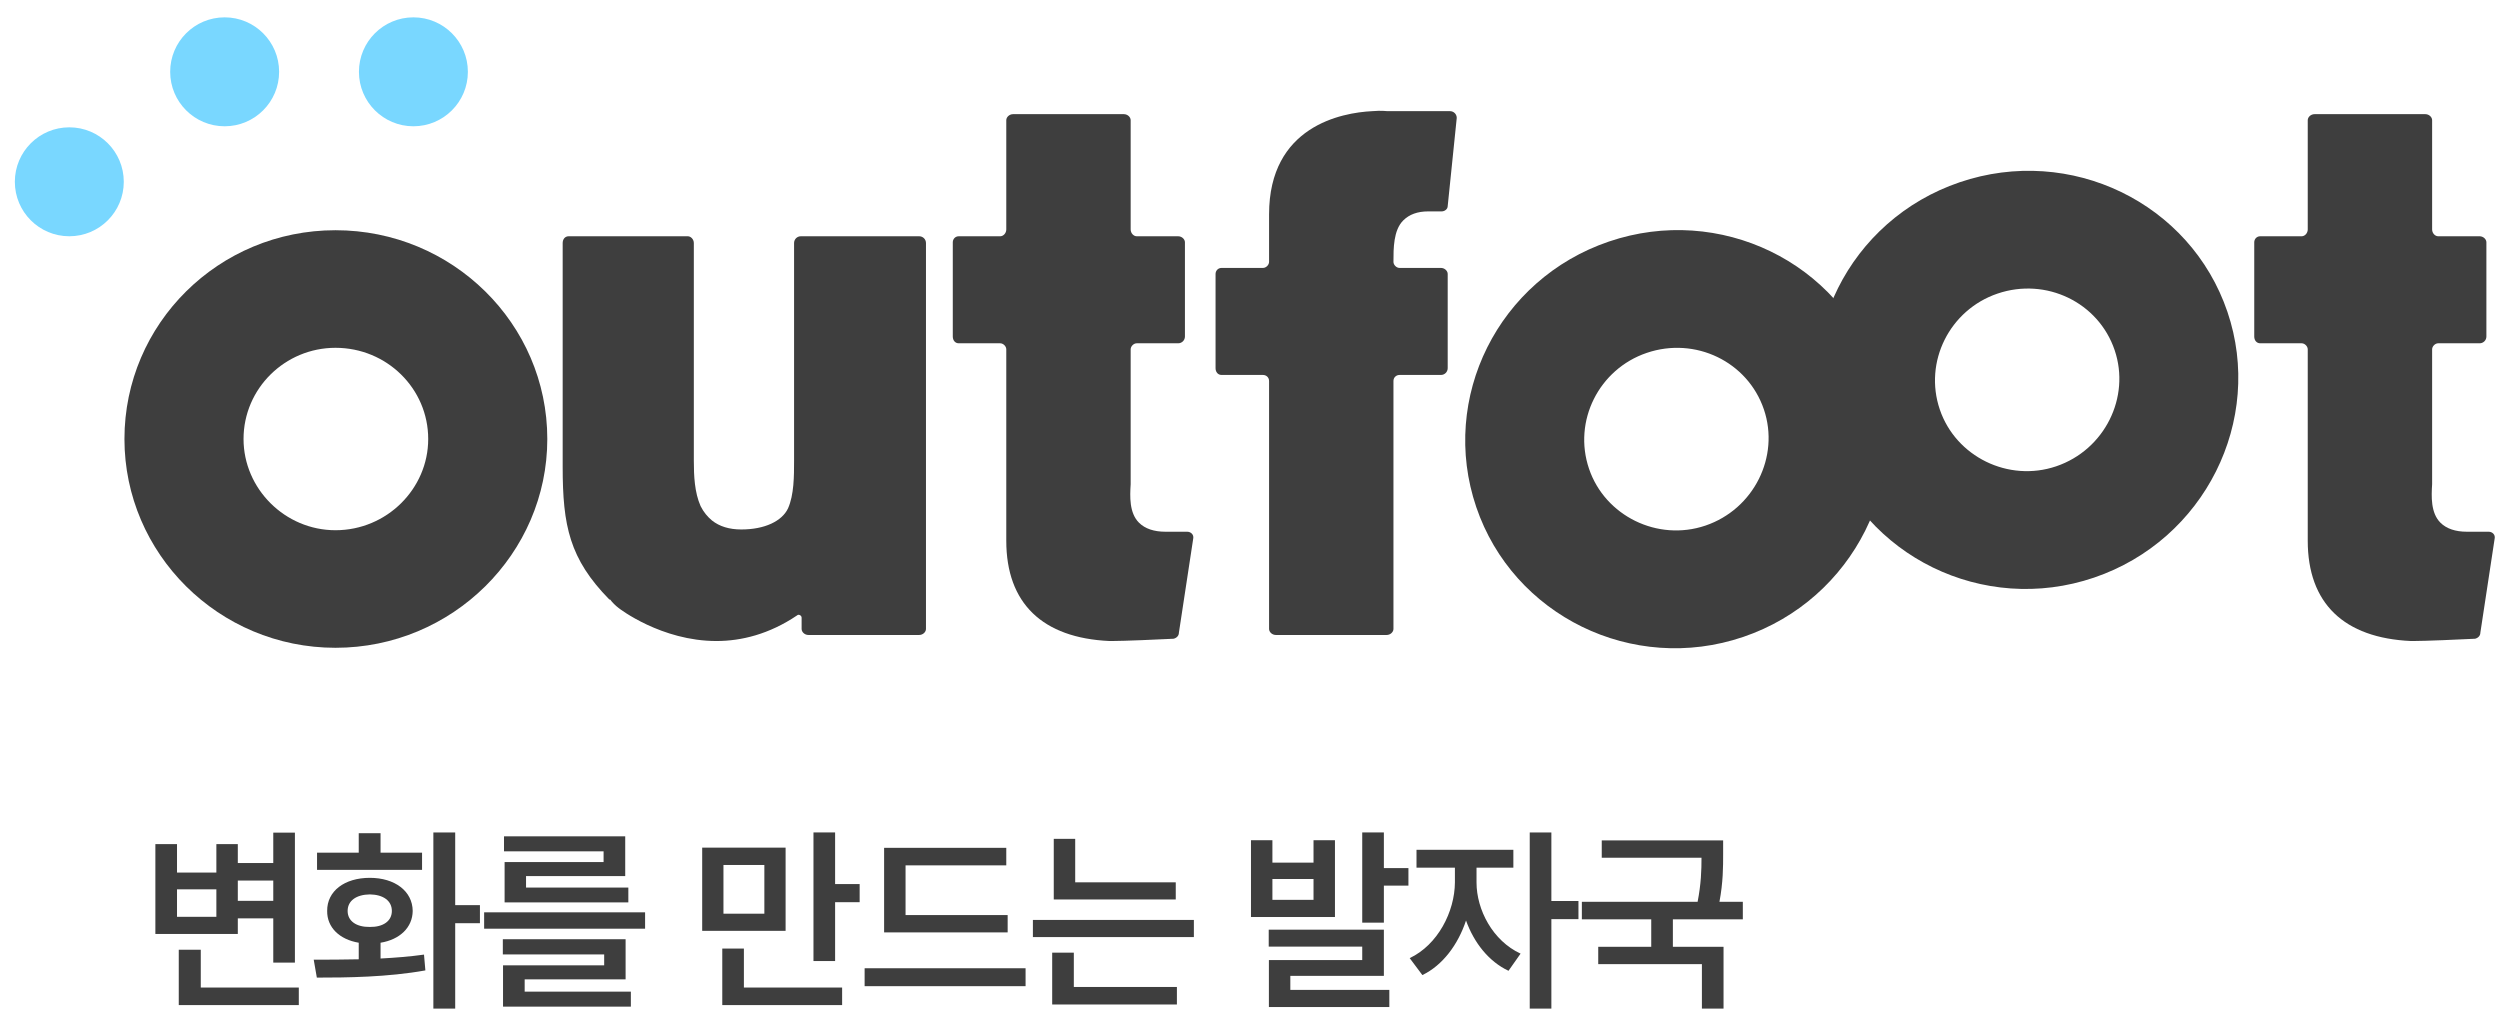
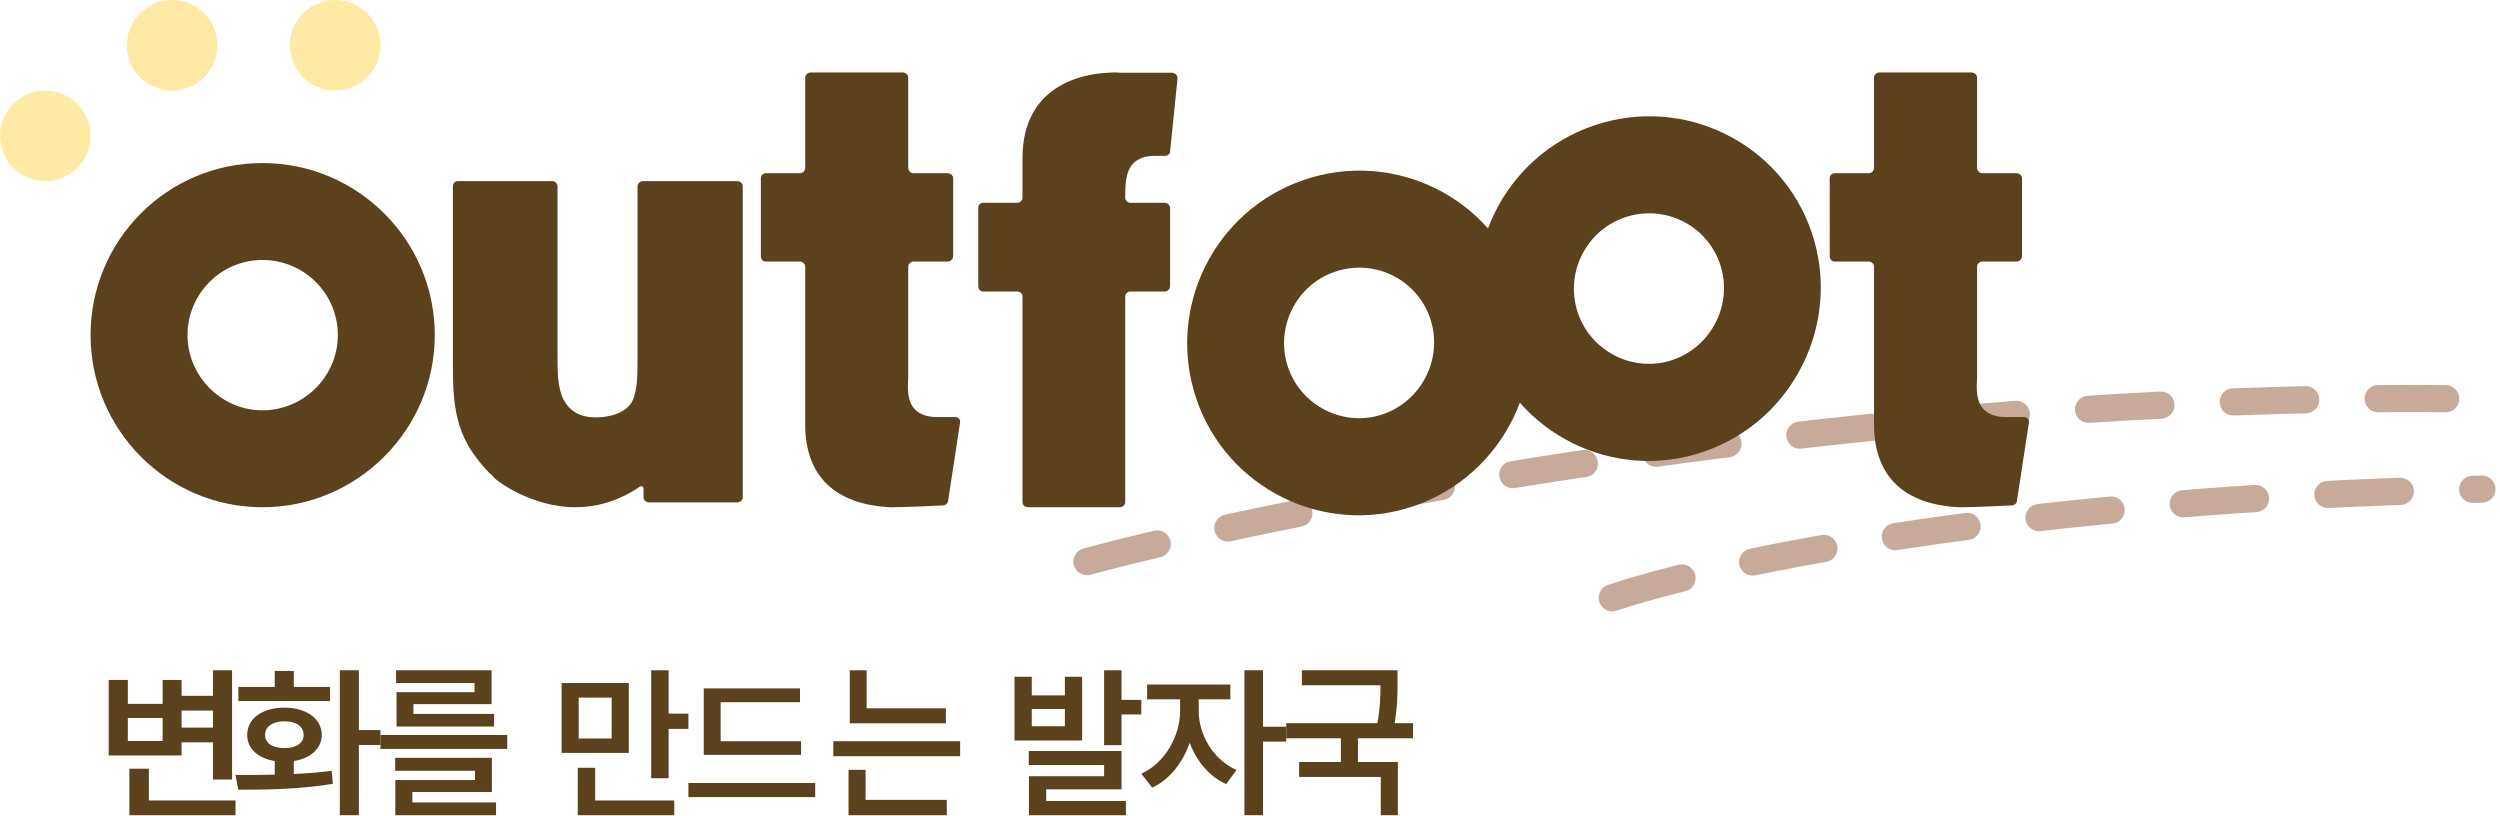
- <svg xmlns="http://www.w3.org/2000/svg" width="113" height="46" viewBox="0 0 113 46" fill="none">
-   <path d="M112.487 24.034C112.657 24.034 112.794 24.17 112.759 24.34L112.112 28.599C112.112 28.735 112.01 28.837 111.874 28.871C111.226 28.905 109.591 28.974 109.08 28.974C109.046 28.974 109.012 28.974 108.978 28.974C105.946 28.837 104.31 27.27 104.31 24.442V15.789C104.31 15.653 104.174 15.517 104.038 15.517H102.164C101.994 15.517 101.892 15.38 101.892 15.21V10.951C101.892 10.815 101.994 10.679 102.164 10.679H104.038C104.174 10.679 104.31 10.543 104.31 10.372V5.432C104.31 5.296 104.447 5.16 104.617 5.16H109.625C109.796 5.16 109.932 5.296 109.932 5.432V10.372C109.932 10.543 110.068 10.679 110.204 10.679H112.078C112.248 10.679 112.385 10.815 112.385 10.951V15.21C112.385 15.38 112.248 15.517 112.078 15.517H110.204C110.068 15.517 109.932 15.653 109.932 15.789C109.932 17.288 109.932 21.717 109.932 21.751V21.887C109.898 22.433 109.864 23.182 110.307 23.625C110.579 23.897 110.988 24.034 111.499 24.034H112.487Z" fill="#3E3E3E" />
-   <path d="M88.581 8.237C93.581 6.54 99.004 9.16 100.68 14.096C102.344 18.999 99.649 24.412 94.648 26.109C89.648 27.807 84.246 25.144 82.582 20.24C80.906 15.304 83.58 9.935 88.581 8.237ZM92.94 21.077C95.133 20.332 96.305 17.955 95.582 15.826C94.849 13.665 92.483 12.525 90.289 13.27C88.128 14.004 86.945 16.348 87.679 18.51C88.402 20.639 90.778 21.811 92.94 21.077Z" fill="#3E3E3E" />
-   <path d="M72.726 10.917C77.726 9.219 83.149 11.84 84.825 16.775C86.49 21.679 83.794 27.091 78.794 28.789C73.793 30.487 68.392 27.823 66.727 22.92C65.051 17.984 67.726 12.615 72.726 10.917ZM77.085 23.757C79.279 23.012 80.451 20.635 79.728 18.506C78.994 16.345 76.628 15.205 74.434 15.95C72.273 16.683 71.09 19.028 71.824 21.189C72.547 23.319 74.924 24.49 77.085 23.757Z" fill="#3E3E3E" />
-   <path d="M64.551 9.555C64.074 9.555 63.699 9.691 63.426 9.964C62.983 10.406 62.984 11.224 62.984 11.837C62.984 11.974 63.12 12.11 63.256 12.11H65.13C65.3 12.11 65.436 12.246 65.436 12.382V16.641C65.436 16.811 65.3 16.948 65.13 16.948H63.256C63.12 16.948 62.984 17.05 62.984 17.22V28.429C62.984 28.565 62.847 28.701 62.677 28.701H57.669C57.498 28.701 57.362 28.565 57.362 28.429V27.441V17.22C57.362 17.05 57.226 16.948 57.09 16.948H55.216C55.046 16.948 54.943 16.811 54.943 16.641V12.382C54.943 12.246 55.046 12.11 55.216 12.11H57.09C57.226 12.11 57.362 11.974 57.362 11.837V9.691C57.362 5.705 60.633 5.092 62.03 5.024C62.438 4.989 62.677 5.024 62.711 5.024H65.539C65.709 5.024 65.845 5.16 65.845 5.33L65.436 9.316C65.436 9.452 65.3 9.555 65.164 9.555H64.551Z" fill="#3E3E3E" />
-   <path d="M53.661 24.034C53.831 24.034 53.968 24.17 53.934 24.34L53.286 28.599C53.286 28.735 53.184 28.837 53.048 28.871C52.401 28.905 50.765 28.974 50.254 28.974C50.22 28.974 50.186 28.974 50.152 28.974C47.12 28.837 45.484 27.27 45.484 24.442V15.789C45.484 15.653 45.348 15.517 45.212 15.517H43.338C43.168 15.517 43.066 15.38 43.066 15.21V10.951C43.066 10.815 43.168 10.679 43.338 10.679H45.212C45.348 10.679 45.484 10.543 45.484 10.372V5.432C45.484 5.296 45.621 5.16 45.791 5.16H50.799C50.97 5.16 51.106 5.296 51.106 5.432V10.372C51.106 10.543 51.242 10.679 51.378 10.679H53.252C53.422 10.679 53.559 10.815 53.559 10.951V15.21C53.559 15.38 53.422 15.517 53.252 15.517H51.378C51.242 15.517 51.106 15.653 51.106 15.789C51.106 17.288 51.106 21.717 51.106 21.751V21.887C51.072 22.433 51.038 23.182 51.481 23.625C51.753 23.897 52.162 24.034 52.673 24.034H53.661Z" fill="#3E3E3E" />
-   <path d="M41.547 10.679C41.718 10.679 41.854 10.815 41.854 10.986V28.429C41.854 28.565 41.718 28.701 41.547 28.701H36.539C36.369 28.701 36.233 28.565 36.233 28.429V27.918C36.233 27.816 36.096 27.747 36.028 27.816C34.768 28.667 33.507 28.974 32.383 28.974C29.896 28.974 27.988 27.509 27.954 27.475C27.818 27.373 27.681 27.236 27.579 27.1H27.545C25.739 25.26 25.433 23.761 25.433 21.104V10.986C25.433 10.815 25.535 10.679 25.705 10.679H31.088C31.224 10.679 31.361 10.815 31.361 10.986V20.831C31.361 21.513 31.395 22.262 31.667 22.876C31.804 23.148 31.974 23.352 32.178 23.523C32.519 23.795 32.962 23.932 33.507 23.932C34.563 23.932 35.347 23.557 35.619 22.978C35.892 22.364 35.892 21.513 35.892 20.831V10.986C35.892 10.815 36.028 10.679 36.199 10.679H41.547Z" fill="#3E3E3E" />
-   <path d="M15.164 10.406C20.445 10.406 24.738 14.631 24.738 19.843C24.738 25.022 20.445 29.28 15.164 29.28C9.884 29.28 5.625 25.022 5.625 19.843C5.625 14.631 9.884 10.406 15.164 10.406ZM15.164 23.966C17.481 23.966 19.355 22.092 19.355 19.843C19.355 17.561 17.481 15.721 15.164 15.721C12.882 15.721 11.008 17.561 11.008 19.843C11.008 22.092 12.882 23.966 15.164 23.966Z" fill="#3E3E3E" />
-   <circle cx="3.133" cy="8.217" r="2.462" fill="#79D7FF" />
-   <circle cx="10.154" cy="3.246" r="2.462" fill="#79D7FF" />
-   <circle cx="18.686" cy="3.246" r="2.462" fill="#79D7FF" />
-   <path d="M77.886 37.987V38.595C77.886 39.189 77.886 39.872 77.719 40.762H78.776V41.554H75.614V42.796H77.904V45.588H76.926V43.58H72.24V42.796H74.636V41.554H71.5V40.762H76.732C76.891 39.947 76.908 39.326 76.908 38.771H72.399V37.987H77.886Z" fill="#3E3E3E" />
-   <path d="M66.739 39.889C66.739 41.123 67.471 42.523 68.73 43.104L68.184 43.88C67.285 43.457 66.621 42.602 66.264 41.607C65.903 42.699 65.207 43.633 64.291 44.073L63.718 43.307C64.987 42.708 65.753 41.211 65.762 39.889V39.22H64.026V38.41H68.404V39.22H66.739V39.889ZM70.122 37.626V40.726H71.346V41.545H70.122V45.588H69.144V37.626H70.122Z" fill="#3E3E3E" />
-   <path d="M57.513 37.978V38.991H59.371V37.978H60.34V41.449H56.544V37.978H57.513ZM57.513 40.673H59.371V39.731H57.513V40.673ZM62.551 37.626V39.238H63.661V40.03H62.551V41.704H61.573V37.626H62.551ZM62.551 42.021V44.109H58.323V44.743H62.798V45.518H57.354V43.395H61.573V42.787H57.346V42.021H62.551Z" fill="#3E3E3E" />
-   <path d="M53.144 39.881V40.656H47.63V37.916H48.599V39.881H53.144ZM53.963 41.581V42.356H46.687V41.581H53.963ZM53.196 44.611V45.403H47.559V43.06H48.537V44.611H53.196Z" fill="#3E3E3E" />
-   <path d="M45.546 41.361V42.144H39.962V38.322H45.484V39.114H40.931V41.361H45.546ZM46.356 43.765V44.575H39.081V43.765H46.356Z" fill="#3E3E3E" />
-   <path d="M35.509 38.313V42.074H31.739V38.313H35.509ZM32.7 39.097V41.299H34.549V39.097H32.7ZM37.747 37.626V39.96H38.856V40.779H37.747V43.439H36.769V37.626H37.747ZM38.064 44.637V45.43H32.647V42.875H33.624V44.637H38.064Z" fill="#3E3E3E" />
-   <path d="M29.158 41.237V41.977H21.883V41.237H29.158ZM28.277 42.453V44.267H23.715V44.822H28.515V45.5H22.737V43.633H27.309V43.14H22.728V42.453H28.277ZM28.26 37.802V39.599H23.777V40.118H28.401V40.788H22.808V38.965H27.282V38.48H22.781V37.802H28.26Z" fill="#3E3E3E" />
-   <path d="M20.575 37.626V40.911H21.693V41.73H20.575V45.588H19.588V37.626H20.575ZM14.18 43.377C14.783 43.377 15.483 43.377 16.215 43.36V42.611C15.347 42.466 14.779 41.92 14.788 41.175C14.779 40.277 15.572 39.678 16.717 39.678C17.844 39.678 18.646 40.277 18.654 41.175C18.646 41.924 18.069 42.47 17.201 42.611V43.325C17.87 43.289 18.54 43.237 19.165 43.148L19.227 43.862C17.518 44.17 15.677 44.188 14.321 44.188L14.18 43.377ZM19.077 38.542V39.317H14.33V38.542H16.215V37.661H17.201V38.542H19.077ZM16.717 40.427C16.109 40.436 15.713 40.709 15.713 41.175C15.713 41.633 16.109 41.907 16.717 41.898C17.316 41.907 17.712 41.633 17.712 41.175C17.712 40.709 17.316 40.436 16.717 40.427Z" fill="#3E3E3E" />
-   <path d="M13.33 37.635V43.51H12.352V41.51H10.749V42.215H7.023V38.154H8.001V39.44H9.78V38.154H10.749V39.009H12.352V37.635H13.33ZM13.506 44.637V45.43H8.08V42.928H9.075V44.637H13.506ZM8.001 41.44H9.78V40.198H8.001V41.44ZM10.749 40.718H12.352V39.801H10.749V40.718Z" fill="#3E3E3E" />
+ <svg xmlns="http://www.w3.org/2000/svg" width="138" height="45" viewBox="0 0 138 45" fill="none">
+   <path d="M60 31C71.578 27.899 102.787 21.759 135 22.007" stroke="#C8AA9B" stroke-width="1.5" stroke-linecap="round" stroke-dasharray="4 4" />
+   <path d="M89 33C94.265 31.21 111.235 27.505 137 27" stroke="#C8AA9B" stroke-width="1.5" stroke-linecap="round" stroke-dasharray="4 4" />
+   <path d="M111.719 23.021C111.891 23.021 112.029 23.159 111.995 23.331L111.34 27.622C111.34 27.76 111.236 27.863 111.099 27.897C110.444 27.931 108.789 28 108.272 28C108.238 28 108.203 28 108.169 28C105.101 27.863 103.447 26.283 103.447 23.433V14.712C103.447 14.575 103.309 14.438 103.171 14.438H101.276C101.103 14.438 101 14.3 101 14.129V9.837C101 9.7 101.103 9.562 101.276 9.562H103.171C103.309 9.562 103.447 9.425 103.447 9.253V4.275C103.447 4.137 103.585 4 103.757 4H108.824C108.996 4 109.134 4.137 109.134 4.275V9.253C109.134 9.425 109.272 9.562 109.41 9.562H111.305C111.478 9.562 111.616 9.7 111.616 9.837V14.129C111.616 14.3 111.478 14.438 111.305 14.438H109.41C109.272 14.438 109.134 14.575 109.134 14.712C109.134 16.223 109.134 20.687 109.134 20.721V20.858C109.1 21.408 109.065 22.163 109.513 22.609C109.789 22.884 110.202 23.021 110.719 23.021H111.719Z" fill="#5B411C" />
+   <path d="M87.973 6.932C92.94 5.234 98.337 7.883 100.013 12.856C101.679 17.795 99.01 23.238 94.043 24.936C89.076 26.635 83.701 23.942 82.035 19.002C80.359 14.03 83.006 8.63 87.973 6.932ZM92.334 19.867C94.513 19.122 95.673 16.732 94.95 14.587C94.216 12.409 91.862 11.257 89.682 12.002C87.535 12.736 86.364 15.094 87.099 17.271C87.822 19.416 90.187 20.601 92.334 19.867Z" fill="#5B411C" />
+   <path d="M71.973 9.932C76.94 8.234 82.337 10.883 84.013 15.856C85.679 20.795 83.01 26.238 78.043 27.936C73.076 29.635 67.701 26.942 66.035 22.002C64.359 17.03 67.006 11.63 71.973 9.932ZM76.334 22.867C78.513 22.122 79.673 19.732 78.95 17.587C78.216 15.409 75.862 14.257 73.682 15.002C71.535 15.736 70.364 18.094 71.099 20.271C71.822 22.416 74.187 23.601 76.334 22.867Z" fill="#5B411C" />
+   <path d="M63.694 8.605C63.212 8.605 62.834 8.743 62.559 9.019C62.112 9.468 62.112 10.296 62.112 10.917C62.112 11.055 62.25 11.194 62.388 11.194H64.278C64.45 11.194 64.588 11.332 64.588 11.47V15.783C64.588 15.956 64.45 16.094 64.278 16.094H62.388C62.25 16.094 62.112 16.198 62.112 16.37V27.724C62.112 27.862 61.975 28 61.803 28H56.75C56.578 28 56.441 27.862 56.441 27.724V26.723V16.37C56.441 16.198 56.303 16.094 56.166 16.094H54.275C54.103 16.094 54 15.956 54 15.783V11.47C54 11.332 54.103 11.194 54.275 11.194H56.166C56.303 11.194 56.441 11.055 56.441 10.917V8.743C56.441 4.706 59.741 4.084 61.15 4.015C61.562 3.981 61.803 4.015 61.837 4.015H64.691C64.862 4.015 65 4.153 65 4.326L64.588 8.364C64.588 8.502 64.45 8.605 64.312 8.605H63.694Z" fill="#5B411C" />
+   <path d="M52.719 23.021C52.891 23.021 53.029 23.159 52.995 23.331L52.34 27.622C52.34 27.76 52.236 27.863 52.099 27.897C51.444 27.931 49.789 28 49.272 28C49.238 28 49.203 28 49.169 28C46.102 27.863 44.447 26.283 44.447 23.433V14.712C44.447 14.575 44.309 14.438 44.171 14.438H42.276C42.103 14.438 42 14.3 42 14.129V9.837C42 9.7 42.103 9.562 42.276 9.562H44.171C44.309 9.562 44.447 9.425 44.447 9.253V4.275C44.447 4.137 44.585 4 44.757 4H49.824C49.996 4 50.134 4.137 50.134 4.275V9.253C50.134 9.425 50.272 9.562 50.41 9.562H52.305C52.478 9.562 52.616 9.7 52.616 9.837V14.129C52.616 14.3 52.478 14.438 52.305 14.438H50.41C50.272 14.438 50.134 14.575 50.134 14.712C50.134 16.223 50.134 20.687 50.134 20.721V20.858C50.099 21.408 50.065 22.163 50.513 22.609C50.789 22.884 51.202 23.021 51.719 23.021H52.719Z" fill="#5B411C" />
+   <path d="M40.701 10C40.867 10 41 10.134 41 10.302V27.464C41 27.598 40.867 27.732 40.701 27.732H35.822C35.656 27.732 35.523 27.598 35.523 27.464V26.961C35.523 26.86 35.39 26.793 35.324 26.86C34.095 27.698 32.867 28 31.772 28C29.349 28 27.49 26.559 27.456 26.525C27.324 26.425 27.191 26.291 27.091 26.156H27.058C25.299 24.346 25 22.872 25 20.257V10.302C25 10.134 25.1 10 25.266 10H30.51C30.643 10 30.776 10.134 30.776 10.302V19.989C30.776 20.659 30.809 21.397 31.075 22C31.207 22.268 31.373 22.469 31.573 22.637C31.905 22.905 32.336 23.039 32.867 23.039C33.896 23.039 34.66 22.67 34.925 22.101C35.191 21.497 35.191 20.659 35.191 19.989V10.302C35.191 10.134 35.324 10 35.49 10H40.701Z" fill="#5B411C" />
+   <path d="M14.483 9C19.733 9 24 13.253 24 18.5C24 23.713 19.733 28 14.483 28C9.234 28 5 23.713 5 18.5C5 13.253 9.234 9 14.483 9ZM14.483 22.65C16.786 22.65 18.649 20.764 18.649 18.5C18.649 16.202 16.786 14.35 14.483 14.35C12.214 14.35 10.351 16.202 10.351 18.5C10.351 20.764 12.214 22.65 14.483 22.65Z" fill="#5B411C" />
+   <circle cx="2.5" cy="7.5" r="2.5" fill="#FFEAA5" />
+   <circle cx="9.5" cy="2.5" r="2.5" fill="#FFEAA5" />
+   <circle cx="18.5" cy="2.5" r="2.5" fill="#FFEAA5" />
+   <path d="M77.144 37V37.64C77.144 38.265 77.144 38.984 76.983 39.92H78V40.754H74.958V42.061H77.161V45H76.22V42.886H71.712V42.061H74.017V40.754H71V39.92H76.034C76.186 39.063 76.203 38.409 76.203 37.825H71.864V37H77.144Z" fill="#5B411C" />
+   <path d="M66.169 39.274C66.169 40.513 66.935 41.92 68.256 42.504L67.684 43.283C66.741 42.858 66.044 42 65.67 41C65.291 42.097 64.561 43.035 63.6 43.478L63 42.708C64.33 42.106 65.134 40.602 65.143 39.274V38.602H63.323V37.788H67.915V38.602H66.169V39.274ZM69.716 37V40.115H71V40.938H69.716V45H68.691V37H69.716Z" fill="#5B411C" />
+   <path d="M56.953 37.357V38.384H58.781V37.357H59.734V40.875H56V37.357H56.953ZM56.953 40.089H58.781V39.134H56.953V40.089ZM61.908 37V38.634H63V39.438H61.908V41.134H60.947V37H61.908ZM61.908 41.455V43.571H57.75V44.214H62.151V45H56.797V42.848H60.947V42.232H56.788V41.455H61.908Z" fill="#5B411C" />
+   <path d="M52.212 39.099V39.927H46.907V37H47.839V39.099H52.212ZM53 40.915V41.743H46V40.915H53ZM52.263 44.153V45H46.839V42.496H47.78V44.153H52.263Z" fill="#5B411C" />
+   <path d="M44.22 40.916V41.668H38.847V38H44.161V38.761H39.78V40.916H44.22ZM45 43.222V44H38V43.222H45Z" fill="#5B411C" />
+   <path d="M34.708 37.704V41.56H31V37.704H34.708ZM31.944 38.508V40.765H33.764V38.508H31.944ZM36.908 37V39.393H38V40.233H36.908V42.959H35.947V37H36.908ZM37.22 44.187V45H31.892V42.382H32.854V44.187H37.22Z" fill="#5B411C" />
+   <path d="M28 40.57V41.339H21V40.57H28ZM27.152 41.833V43.718H22.763V44.295H27.381V45H21.822V43.059H26.22V42.547H21.814V41.833H27.152ZM27.136 37V38.867H22.822V39.407H27.271V40.103H21.89V38.208H26.195V37.705H21.864V37H27.136Z" fill="#5B411C" />
+   <path d="M19.809 37V40.301H21V41.124H19.809V45H18.759V37H19.809ZM13 42.779C13.642 42.779 14.388 42.779 15.166 42.761V42.009C14.243 41.863 13.638 41.314 13.647 40.566C13.638 39.664 14.482 39.062 15.701 39.062C16.901 39.062 17.755 39.664 17.764 40.566C17.755 41.319 17.141 41.867 16.217 42.009V42.726C16.93 42.69 17.642 42.637 18.308 42.549L18.374 43.266C16.555 43.575 14.594 43.593 13.15 43.593L13 42.779ZM18.215 37.92V38.699H13.159V37.92H15.166V37.035H16.217V37.92H18.215ZM15.701 39.814C15.054 39.823 14.632 40.097 14.632 40.566C14.632 41.026 15.054 41.301 15.701 41.292C16.339 41.301 16.761 41.026 16.761 40.566C16.761 40.097 16.339 39.823 15.701 39.814Z" fill="#5B411C" />
+   <path d="M12.81 37V43.029H11.754V40.977H10.023V41.701H6V37.533H7.056V38.853H8.977V37.533H10.023V38.41H11.754V37H12.81ZM13 44.186V45H7.141V42.433H8.216V44.186H13ZM7.056 40.905H8.977V39.63H7.056V40.905ZM10.023 40.164H11.754V39.224H10.023V40.164Z" fill="#5B411C" />
</svg>
